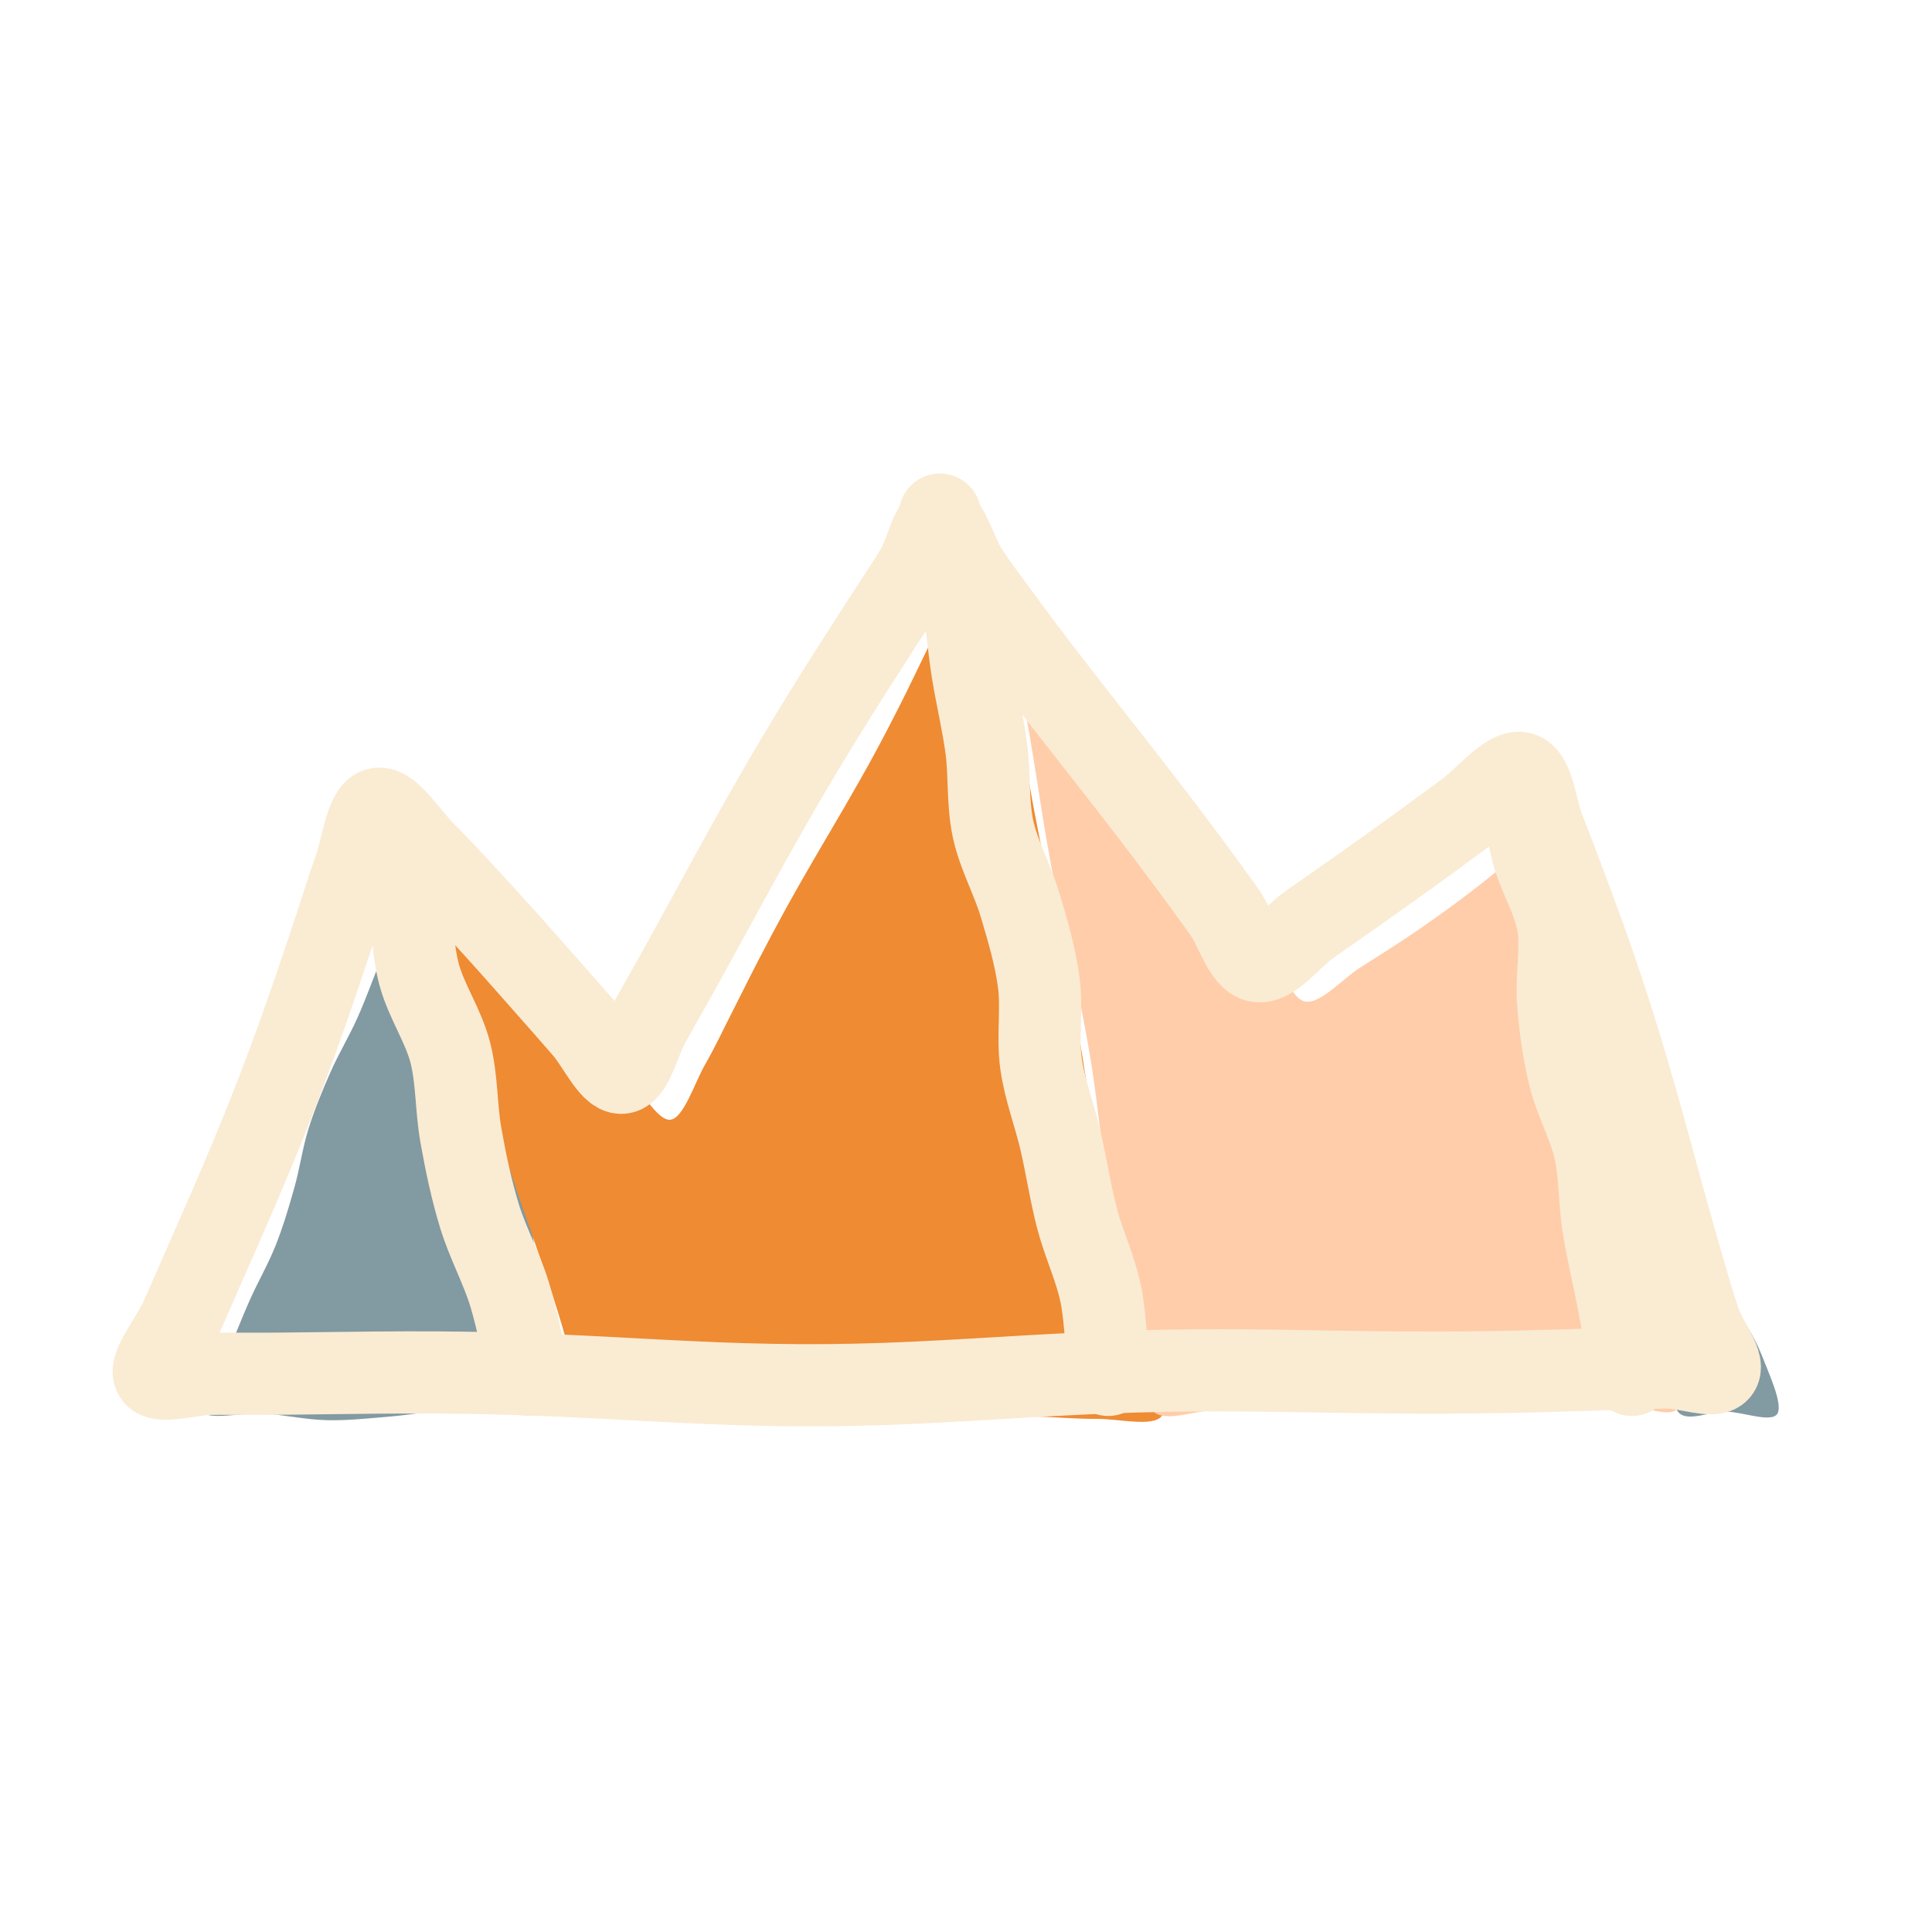
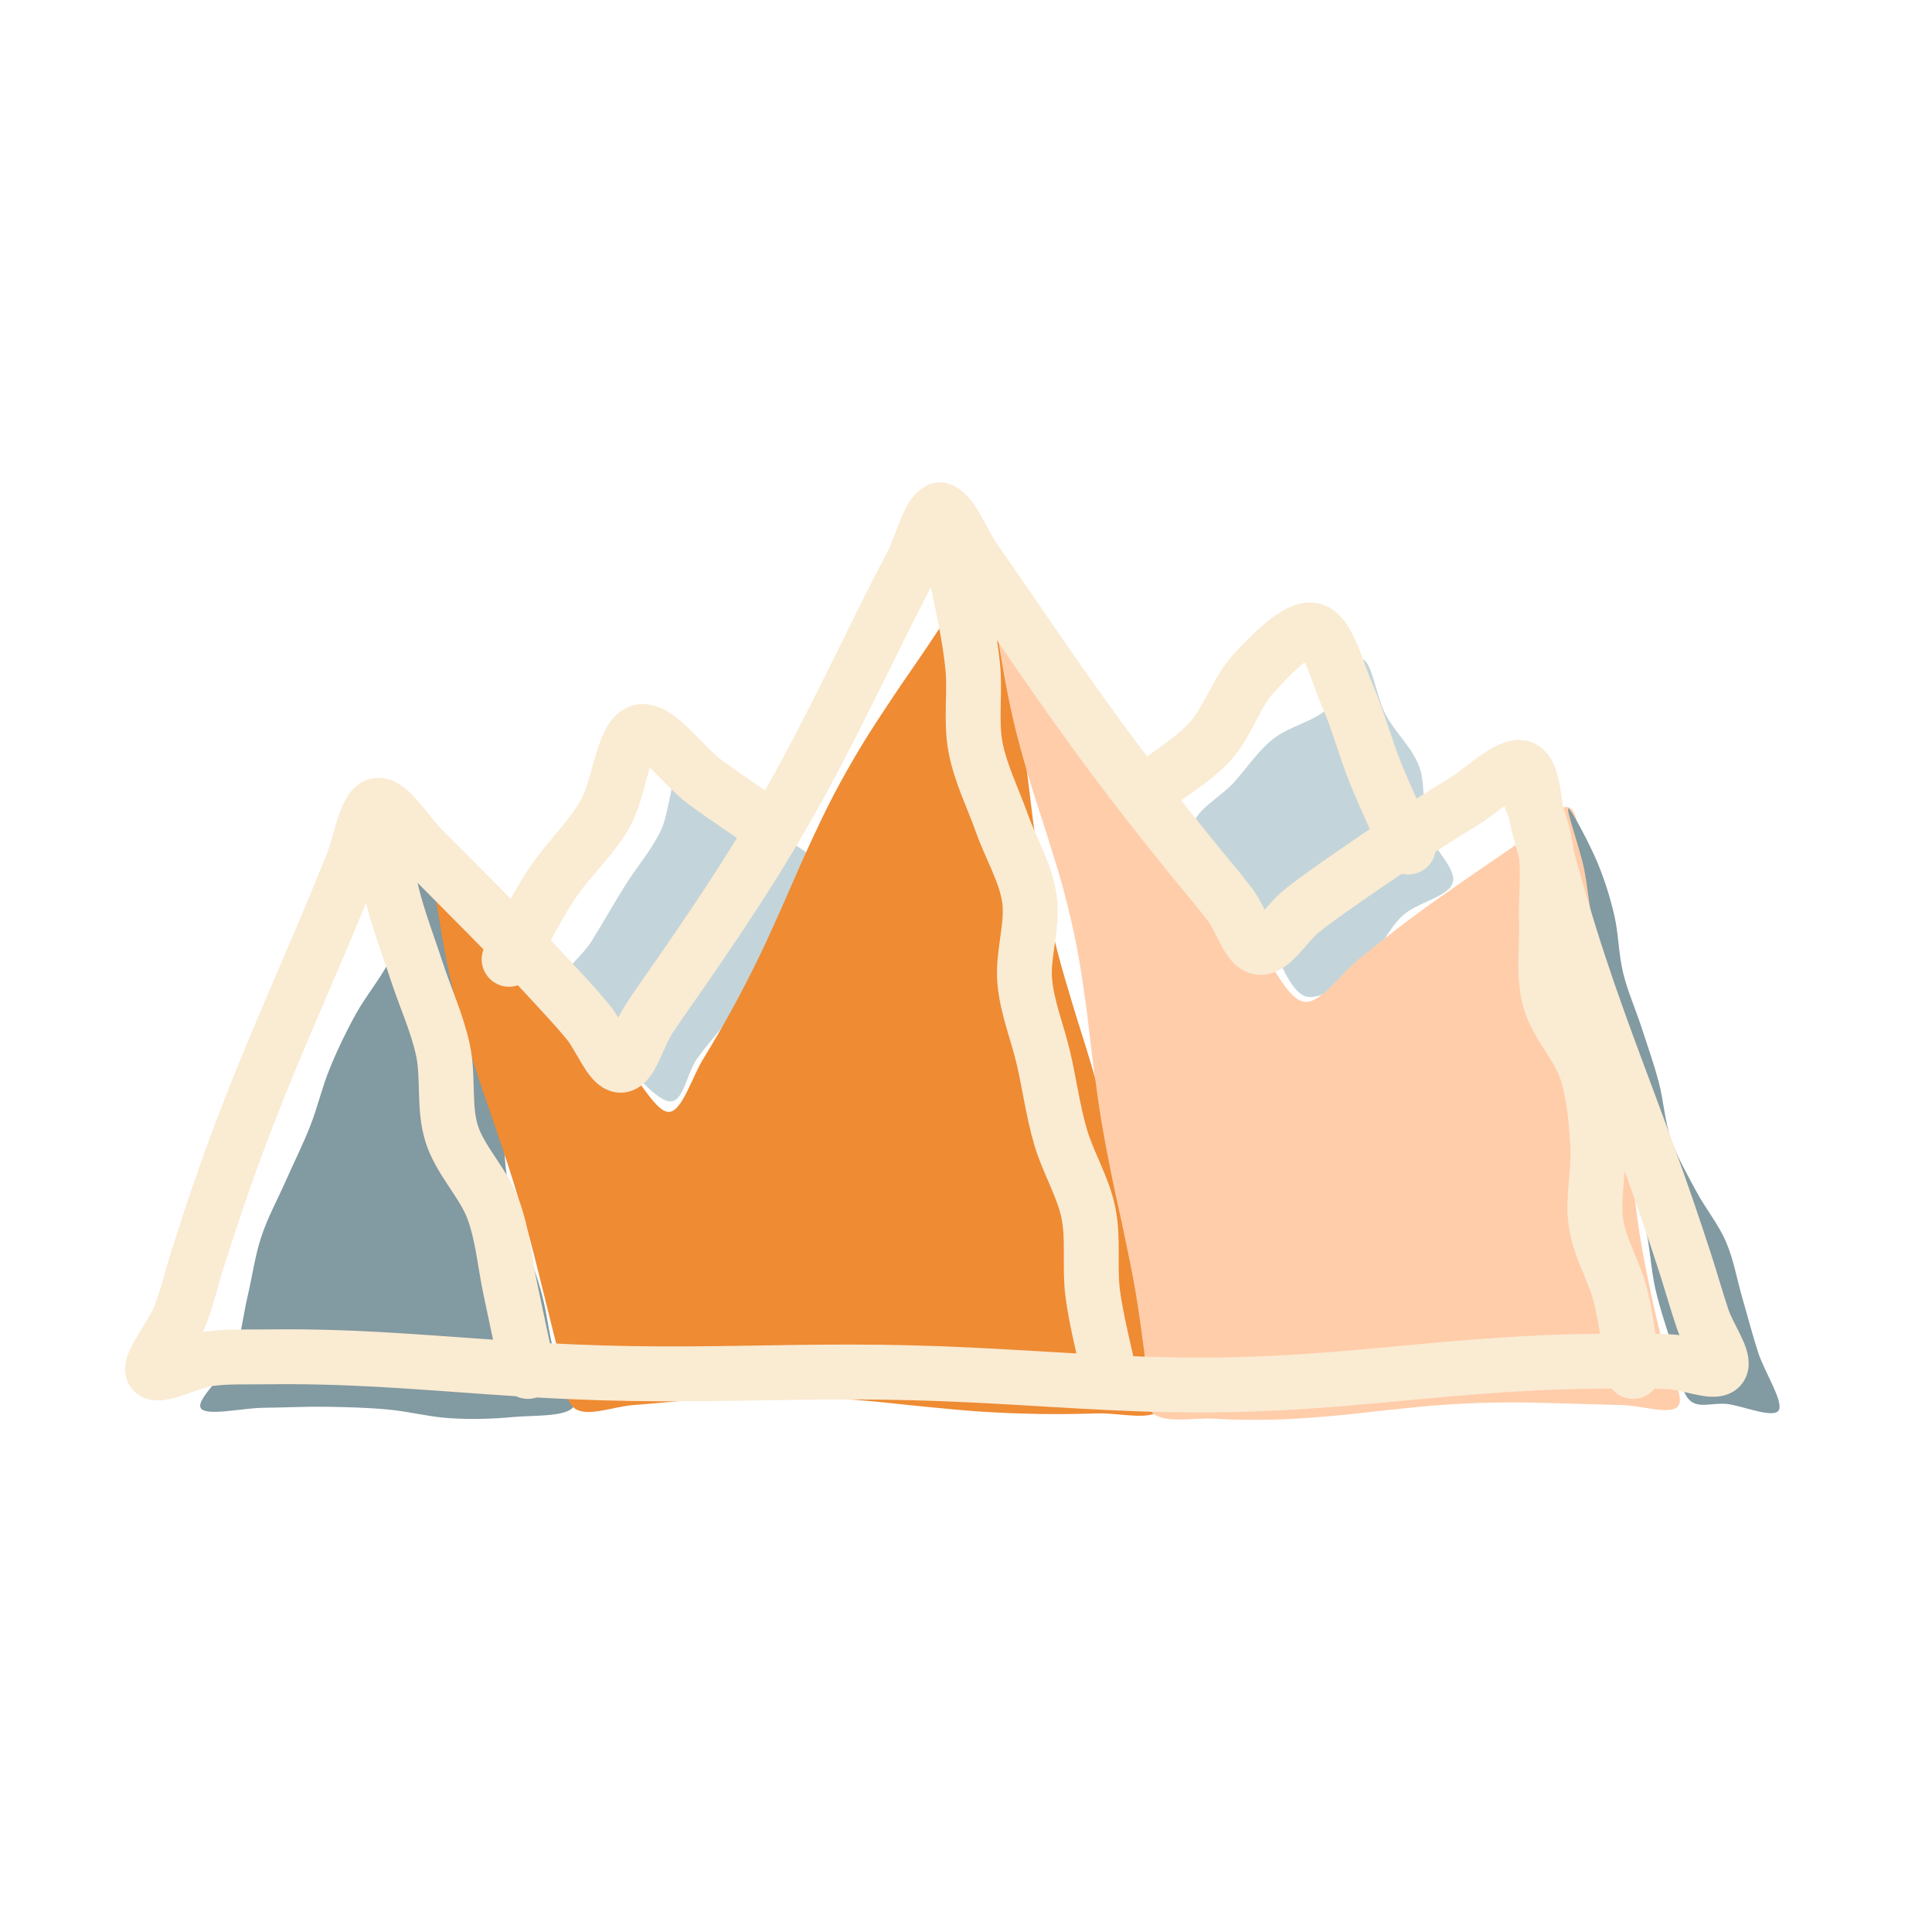
<svg xmlns="http://www.w3.org/2000/svg" viewBox="0 0 64 64" width="64" height="64" role="img" aria-label="Foothills Labs">
-   <g transform="translate(0.16 -0.30) scale(0.121)">
-     <path d="M 40.96 378.88 C 39.23 376.26 45.49 368.81 47.67 363.75 C 49.84 358.68 51.78 353.51 54.03 348.47 C 56.27 343.43 59.08 338.62 61.12 333.49 C 63.16 328.37 64.74 323.06 66.24 317.72 C 67.75 312.39 68.50 306.75 70.15 301.47 C 71.80 296.19 73.91 291.09 76.14 286.04 C 78.36 281.00 81.26 276.21 83.51 271.18 C 85.77 266.14 87.62 260.94 89.68 255.83 C 91.74 250.71 93.75 245.34 95.87 240.48 C 97.99 235.63 101.01 226.59 102.40 226.72 C 103.79 226.85 102.91 236.35 104.18 241.26 C 105.45 246.16 108.11 251.18 110.02 256.15 C 111.93 261.13 114.06 266.04 115.62 271.11 C 117.18 276.18 118.02 281.44 119.37 286.56 C 120.71 291.69 122.12 296.80 123.69 301.86 C 125.26 306.93 127.42 311.84 128.77 316.96 C 130.13 322.08 131.01 327.33 131.81 332.60 C 132.61 337.87 132.63 343.35 133.58 348.58 C 134.53 353.81 135.94 358.99 137.51 363.99 C 139.08 368.99 144.86 376.16 142.99 378.57 C 141.12 380.97 131.92 378.43 126.29 378.42 C 120.67 378.40 114.92 378.14 109.23 378.46 C 103.54 378.78 97.85 379.85 92.16 380.32 C 86.47 380.79 80.78 381.42 75.09 381.28 C 69.40 381.14 63.72 379.87 58.03 379.47 C 52.34 379.07 42.69 381.50 40.96 378.88 Z" fill="#829AA1" stroke="none" transform="translate(13 10)" />
-     <path d="M 102.40 225.28 C 103.88 224.49 110.82 232.30 114.73 236.08 C 118.64 239.86 122.25 243.93 125.88 247.98 C 129.51 252.02 133.03 256.17 136.50 260.36 C 139.97 264.55 143.32 268.86 146.72 273.12 C 150.11 277.38 153.15 281.60 156.89 285.92 C 160.64 290.24 165.55 299.34 169.18 299.03 C 172.81 298.71 175.85 288.89 178.66 284.01 C 181.47 279.13 183.59 274.50 186.03 269.74 C 188.47 264.97 190.82 260.15 193.29 255.40 C 195.75 250.65 198.25 245.92 200.83 241.23 C 203.41 236.54 206.09 231.91 208.76 227.28 C 211.44 222.64 214.20 218.06 216.87 213.43 C 219.54 208.79 222.22 204.15 224.77 199.45 C 227.33 194.75 229.79 190.00 232.21 185.22 C 234.62 180.44 236.91 175.59 239.27 170.77 C 241.62 165.96 243.48 161.30 246.33 156.33 C 249.19 151.36 253.92 140.56 256.38 140.95 C 258.84 141.34 259.96 153.07 261.08 158.67 C 262.21 164.27 262.48 169.26 263.14 174.57 C 263.80 179.87 264.36 185.20 265.07 190.49 C 265.77 195.79 266.51 201.08 267.38 206.34 C 268.25 211.61 269.26 216.84 270.30 222.07 C 271.34 227.30 272.53 232.51 273.64 237.72 C 274.75 242.94 275.92 248.15 276.97 253.37 C 278.01 258.60 279.00 263.84 279.93 269.10 C 280.85 274.35 281.65 279.63 282.51 284.89 C 283.37 290.16 284.14 295.44 285.07 300.70 C 285.99 305.95 286.95 311.20 288.06 316.41 C 289.18 321.63 290.44 326.82 291.76 331.99 C 293.09 337.17 294.59 342.31 296.01 347.46 C 297.44 352.62 299.03 357.47 300.31 362.92 C 301.59 368.38 306.04 377.19 303.69 380.19 C 301.34 383.19 291.77 380.91 286.21 380.93 C 280.65 380.95 275.63 380.54 270.34 380.31 C 265.05 380.08 259.75 379.75 254.46 379.56 C 249.17 379.36 243.88 379.20 238.59 379.13 C 233.30 379.06 228.01 379.11 222.72 379.16 C 217.43 379.20 212.14 379.35 206.85 379.38 C 201.56 379.42 196.27 379.46 190.98 379.37 C 185.69 379.27 180.39 379.07 175.10 378.82 C 169.81 378.56 164.32 378.09 159.23 377.83 C 154.15 377.58 147.52 379.77 144.59 377.28 C 141.65 374.79 142.86 367.83 141.62 362.89 C 140.38 357.95 138.74 352.69 137.15 347.63 C 135.55 342.57 133.77 337.56 132.05 332.54 C 130.33 327.51 128.51 322.52 126.83 317.48 C 125.15 312.44 123.50 307.40 121.99 302.32 C 120.47 297.24 119.09 292.12 117.74 287.00 C 116.40 281.87 115.19 276.71 113.91 271.57 C 112.63 266.43 111.40 261.27 110.06 256.14 C 108.72 251.02 107.13 245.95 105.86 240.81 C 104.58 235.67 100.92 226.07 102.40 225.28 Z" fill="#EE8B33" stroke="none" transform="translate(13 10)" />
-     <path d="M 256.00 143.36 C 257.29 142.84 263.77 151.53 267.29 155.87 C 270.81 160.21 273.95 164.82 277.11 169.41 C 280.28 174.00 283.26 178.73 286.28 183.42 C 289.31 188.11 292.22 192.89 295.25 197.57 C 298.29 202.25 301.35 206.92 304.50 211.52 C 307.66 216.12 310.93 220.64 314.19 225.16 C 317.45 229.69 320.81 234.15 324.05 238.69 C 327.29 243.23 330.47 247.74 333.62 252.41 C 336.78 257.07 338.87 265.86 342.98 266.66 C 347.09 267.47 353.25 260.41 358.26 257.24 C 363.27 254.07 368.21 250.96 373.06 247.65 C 377.91 244.34 382.69 240.92 387.37 237.37 C 392.05 233.82 396.60 230.08 401.16 226.37 C 405.72 222.65 411.78 214.26 414.71 215.07 C 417.63 215.88 417.49 225.83 418.71 231.25 C 419.93 236.67 421.01 242.13 422.02 247.59 C 423.04 253.05 423.87 258.55 424.80 264.03 C 425.73 269.51 426.58 275.00 427.58 280.47 C 428.58 285.93 429.66 291.39 430.79 296.83 C 431.93 302.27 433.22 307.68 434.40 313.11 C 435.59 318.54 436.85 323.96 437.91 329.41 C 438.97 334.87 439.94 340.34 440.76 345.84 C 441.58 351.34 442.17 357.00 442.83 362.41 C 443.48 367.82 446.93 375.89 444.71 378.30 C 442.49 380.72 434.70 377.17 429.51 376.90 C 424.32 376.63 418.89 376.64 413.58 376.71 C 408.27 376.78 402.96 377.08 397.65 377.32 C 392.34 377.57 387.03 377.95 381.72 378.18 C 376.41 378.41 371.11 378.62 365.80 378.70 C 360.49 378.78 355.18 378.72 349.87 378.68 C 344.56 378.64 339.25 378.47 333.94 378.45 C 328.63 378.43 323.36 378.44 318.01 378.57 C 312.65 378.70 305.22 381.73 301.81 379.21 C 298.39 376.69 298.87 368.69 297.51 363.47 C 296.16 358.26 294.80 353.13 293.66 347.92 C 292.51 342.71 291.50 337.48 290.63 332.21 C 289.77 326.95 289.14 321.64 288.48 316.33 C 287.82 311.03 287.34 305.69 286.69 300.38 C 286.04 295.07 285.39 289.76 284.57 284.49 C 283.74 279.22 282.77 273.98 281.73 268.74 C 280.70 263.51 279.49 258.32 278.37 253.10 C 277.24 247.89 276.05 242.69 275.00 237.46 C 273.95 232.23 272.98 226.98 272.07 221.73 C 271.16 216.47 270.40 211.19 269.54 205.92 C 268.67 200.66 267.88 195.38 266.90 190.14 C 265.91 184.89 264.84 179.67 263.61 174.48 C 262.38 169.28 260.80 164.16 259.53 158.97 C 258.26 153.79 254.71 143.88 256.00 143.36 Z" fill="#FFCDAA" stroke="none" transform="translate(13 10)" />
-     <path d="M 414.72 215.04 C 414.68 214.87 417.96 225.03 419.67 229.99 C 421.37 234.96 422.91 239.98 424.96 244.83 C 427.01 249.68 430.00 254.20 431.98 259.07 C 433.97 263.94 435.59 268.93 436.86 274.05 C 438.13 279.16 438.32 284.65 439.58 289.77 C 440.84 294.88 442.72 299.79 444.45 304.75 C 446.17 309.71 448.31 314.52 449.93 319.52 C 451.54 324.52 452.39 329.78 454.14 334.72 C 455.90 339.67 458.17 344.44 460.47 349.20 C 462.76 353.97 465.94 358.25 467.91 363.30 C 469.88 368.35 473.88 376.91 472.27 379.51 C 470.66 382.12 462.75 379.00 458.24 378.94 C 453.73 378.87 447.67 381.90 445.19 379.13 C 442.70 376.36 443.90 367.89 443.31 362.32 C 442.72 356.74 442.76 351.12 441.65 345.67 C 440.54 340.23 438.28 335.00 436.65 329.65 C 435.03 324.30 433.10 319.01 431.90 313.58 C 430.69 308.15 430.44 302.55 429.43 297.08 C 428.43 291.62 427.01 286.23 425.86 280.79 C 424.72 275.35 423.20 269.98 422.54 264.45 C 421.89 258.92 422.38 253.18 421.94 247.61 C 421.50 242.03 421.11 236.46 419.91 231.03 C 418.70 225.60 414.76 215.21 414.72 215.04 Z" fill="#829AA1" stroke="none" transform="translate(13 10)" />
-     <g fill="none" stroke="#FAEBD3" stroke-width="22.5" stroke-linecap="round" stroke-linejoin="round">
-       <path d="M 40.96 378.88 C 39.57 376.43 45.71 368.90 47.99 363.87 C 50.28 358.85 52.45 353.78 54.67 348.73 C 56.89 343.68 59.13 338.64 61.32 333.57 C 63.51 328.51 65.69 323.44 67.80 318.35 C 69.91 313.25 71.98 308.14 73.97 303.00 C 75.97 297.86 77.90 292.69 79.79 287.50 C 81.67 282.32 83.47 277.10 85.27 271.88 C 87.06 266.66 88.78 261.41 90.53 256.17 C 92.28 250.93 93.82 245.81 95.75 240.44 C 97.69 235.06 98.94 224.67 102.13 223.92 C 105.32 223.16 110.92 231.94 114.92 235.90 C 118.92 239.87 122.45 243.74 126.15 247.72 C 129.85 251.70 133.50 255.73 137.13 259.77 C 140.77 263.81 144.35 267.90 147.95 271.97 C 151.55 276.05 155.23 280.19 158.71 284.23 C 162.20 288.26 165.94 296.43 168.88 296.17 C 171.81 295.92 173.78 287.27 176.33 282.69 C 178.89 278.11 181.60 273.38 184.20 268.70 C 186.80 264.03 189.36 259.33 191.93 254.64 C 194.51 249.94 197.05 245.24 199.64 240.55 C 202.22 235.87 204.80 231.18 207.44 226.53 C 210.08 221.87 212.74 217.23 215.46 212.63 C 218.18 208.02 220.95 203.44 223.76 198.88 C 226.56 194.32 229.42 189.79 232.29 185.27 C 235.17 180.75 238.09 176.25 240.98 171.74 C 243.87 167.23 247.15 162.53 249.66 158.21 C 252.17 153.90 253.76 145.78 256.04 145.85 C 258.33 145.92 260.52 154.25 263.36 158.65 C 266.21 163.05 269.80 167.76 273.10 172.26 C 276.39 176.76 279.75 181.21 283.14 185.65 C 286.52 190.09 289.97 194.48 293.40 198.89 C 296.83 203.29 300.30 207.67 303.73 212.07 C 307.16 216.47 310.60 220.87 313.99 225.31 C 317.38 229.74 320.74 234.19 324.06 238.68 C 327.38 243.16 330.73 247.71 333.91 252.21 C 337.08 256.70 339.26 265.05 343.13 265.62 C 347.00 266.19 352.38 258.98 357.11 255.63 C 361.85 252.28 366.74 248.91 371.54 245.52 C 376.33 242.12 381.12 238.72 385.88 235.28 C 390.64 231.84 395.24 228.39 400.09 224.86 C 404.93 221.33 411.41 213.35 414.94 214.11 C 418.48 214.87 419.29 224.43 421.29 229.44 C 423.28 234.44 425.08 239.24 426.93 244.15 C 428.78 249.07 430.62 253.99 432.39 258.93 C 434.16 263.87 435.88 268.83 437.54 273.81 C 439.19 278.80 440.78 283.80 442.32 288.83 C 443.85 293.85 445.32 298.90 446.76 303.95 C 448.21 309.01 449.59 314.09 450.99 319.16 C 452.39 324.23 453.75 329.31 455.17 334.37 C 456.58 339.44 458.00 344.50 459.48 349.54 C 460.97 354.58 462.45 359.93 464.08 364.62 C 465.71 369.31 470.68 375.62 469.28 377.67 C 467.88 379.72 460.51 376.96 455.68 376.90 C 450.85 376.83 445.44 377.14 440.32 377.27 C 435.20 377.41 430.08 377.59 424.96 377.72 C 419.84 377.86 414.72 378.00 409.60 378.09 C 404.48 378.18 399.36 378.24 394.24 378.26 C 389.12 378.28 384.00 378.25 378.88 378.21 C 373.76 378.17 368.64 378.08 363.52 378.00 C 358.40 377.93 353.28 377.82 348.16 377.76 C 343.04 377.70 337.92 377.63 332.80 377.63 C 327.68 377.64 322.56 377.67 317.44 377.76 C 312.32 377.85 307.20 378.00 302.08 378.20 C 296.96 378.39 291.84 378.65 286.72 378.92 C 281.60 379.19 276.48 379.51 271.36 379.81 C 266.24 380.10 261.12 380.42 256.00 380.68 C 250.88 380.94 245.76 381.20 240.64 381.37 C 235.52 381.54 230.40 381.66 225.28 381.71 C 220.16 381.75 215.04 381.72 209.92 381.63 C 204.80 381.55 199.68 381.37 194.56 381.18 C 189.44 380.98 184.32 380.71 179.20 380.46 C 174.08 380.20 168.96 379.90 163.84 379.65 C 158.72 379.39 153.60 379.13 148.48 378.93 C 143.36 378.73 138.24 378.55 133.12 378.43 C 128.00 378.32 122.88 378.25 117.76 378.22 C 112.64 378.19 107.52 378.22 102.40 378.25 C 97.28 378.29 92.16 378.37 87.04 378.42 C 81.92 378.48 76.80 378.55 71.68 378.58 C 66.56 378.61 61.44 378.54 56.32 378.59 C 51.20 378.64 42.35 381.33 40.96 378.88 Z" />
-       <path d="M 102.40 225.28 C 103.66 228.86 108.11 239.43 109.95 246.77 C 111.79 254.11 111.44 262.04 113.44 269.34 C 115.44 276.64 120.04 283.25 121.94 290.58 C 123.84 297.91 123.52 305.83 124.86 313.30 C 126.19 320.78 127.74 328.20 129.96 335.45 C 132.18 342.69 135.94 349.52 138.17 356.76 C 140.40 364.00 142.50 375.19 143.36 378.88" />
-       <path d="M 256.00 143.36 C 256.97 146.87 260.37 157.33 261.85 164.45 C 263.33 171.57 263.74 178.90 264.88 186.08 C 266.03 193.27 267.77 200.34 268.72 207.56 C 269.66 214.79 269.01 222.33 270.55 229.44 C 272.08 236.55 275.86 243.22 277.94 250.22 C 280.03 257.22 282.11 264.22 283.06 271.45 C 284.02 278.67 282.68 286.34 283.67 293.56 C 284.66 300.78 287.36 307.66 289.01 314.75 C 290.66 321.83 291.70 329.04 293.55 336.09 C 295.40 343.14 298.68 349.90 300.10 357.04 C 301.52 364.17 301.75 375.24 302.08 378.88" />
-       <path d="M 414.72 215.04 C 415.30 218.47 416.44 228.85 418.18 235.59 C 419.93 242.33 424.02 248.63 425.20 255.48 C 426.37 262.32 424.71 269.70 425.23 276.67 C 425.76 283.64 426.70 290.53 428.37 297.28 C 430.04 304.03 433.72 310.41 435.25 317.19 C 436.78 323.97 436.51 331.09 437.58 337.95 C 438.64 344.82 440.33 351.57 441.64 358.39 C 442.95 365.21 444.81 375.47 445.44 378.88" />
+   <g transform="translate(0.11 -0.49) scale(0.1212)">
+     <path d="M 138.24 266.24 C 137.27 261.18 144.69 256.28 147.81 251.24 C 150.94 246.20 153.84 241.03 156.99 236.00 C 160.13 230.97 163.89 226.79 166.69 221.08 C 169.49 215.36 169.58 202.30 173.79 201.73 C 178.00 201.17 185.98 212.89 191.93 217.70 C 197.88 222.50 208.19 226.44 209.48 230.56 C 210.77 234.69 202.03 237.85 199.65 242.43 C 197.28 247.02 197.44 253.31 195.23 258.07 C 193.03 262.83 189.52 266.79 186.42 271.00 C 183.33 275.21 179.53 279.33 176.65 283.34 C 173.77 287.35 172.96 295.37 169.12 295.08 C 165.29 294.78 158.77 286.38 153.62 281.58 C 148.48 276.77 139.21 271.30 138.24 266.24 Z" fill="#C3D5DA" stroke="none" transform="translate(13 10)" />
+     <path d="M 312.32 220.16 C 312.01 215.86 319.58 212.06 323.22 208.02 C 326.87 203.99 329.87 199.31 334.17 195.93 C 338.46 192.54 344.97 191.34 349.00 187.72 C 353.03 184.10 355.73 173.94 358.37 174.22 C 361.01 174.50 362.25 184.52 364.85 189.42 C 367.46 194.32 372.13 198.40 374.01 203.63 C 375.89 208.85 374.62 215.49 376.14 220.77 C 377.67 226.04 384.30 231.34 383.16 235.28 C 382.03 239.22 373.45 240.56 369.34 244.41 C 365.22 248.26 362.88 254.74 358.49 258.40 C 354.10 262.06 347.28 267.64 343.01 266.38 C 338.74 265.12 335.83 256.27 332.85 250.85 C 329.86 245.42 328.51 238.95 325.09 233.83 C 321.67 228.72 312.63 224.46 312.32 220.16 Z" fill="#C3D5DA" stroke="none" transform="translate(13 10)" />
+     <g fill="none" stroke="#FAEBD3" stroke-width="15.0" stroke-linecap="round" stroke-linejoin="round">
+       <path d="M 138.24 266.24 C 140.19 262.80 145.60 252.23 149.94 245.62 C 154.29 239.00 160.30 233.45 164.30 226.54 C 168.29 219.64 169.33 205.64 173.92 204.19 C 178.51 202.74 185.84 213.46 191.84 217.83 C 197.84 222.20 206.91 228.30 209.92 230.40" />
+       <path d="M 312.32 220.16 C 315.20 217.92 324.70 212.06 329.61 206.73 C 334.52 201.40 337.07 193.26 341.79 188.19 C 346.51 183.12 353.65 175.28 357.92 176.31 C 362.19 177.34 364.56 187.88 367.41 194.36 C 370.26 200.85 372.26 208.36 375.02 215.22 C 377.79 222.08 382.50 232.14 384.00 235.52" />
+     </g>
+     <path d="M 40.96 378.88 C 39.60 376.52 47.75 369.72 49.88 364.63 C 52.02 359.55 52.49 353.80 53.76 348.37 C 55.04 342.94 55.78 337.30 57.52 332.05 C 59.25 326.80 61.93 321.94 64.16 316.89 C 66.39 311.84 68.88 306.90 70.89 301.77 C 72.90 296.63 74.14 291.19 76.22 286.08 C 78.30 280.97 80.69 275.99 83.39 271.13 C 86.09 266.27 89.83 261.82 92.40 256.92 C 94.98 252.01 97.19 246.88 98.85 241.68 C 100.52 236.48 101.07 225.88 102.40 225.69 C 103.73 225.51 105.45 235.50 106.83 240.55 C 108.20 245.60 109.06 250.93 110.65 255.98 C 112.25 261.04 114.58 265.90 116.42 270.90 C 118.26 275.89 120.51 280.78 121.68 285.95 C 122.84 291.12 122.86 296.60 123.42 301.94 C 123.97 307.27 123.99 312.75 125.02 317.96 C 126.06 323.17 128.08 328.11 129.64 333.18 C 131.19 338.25 133.02 343.25 134.35 348.38 C 135.68 353.51 136.17 358.95 137.60 363.96 C 139.02 368.98 144.77 375.58 142.88 378.48 C 141.00 381.38 131.90 380.81 126.29 381.35 C 120.68 381.88 114.92 382.02 109.23 381.68 C 103.54 381.34 97.85 379.82 92.16 379.29 C 86.47 378.77 80.78 378.61 75.09 378.54 C 69.40 378.46 63.72 378.76 58.03 378.82 C 52.34 378.87 42.32 381.24 40.96 378.88 Z" fill="#829AA1" stroke="none" transform="translate(13 10)" />
+     <path d="M 102.40 225.28 C 103.52 224.87 108.71 234.25 112.13 238.49 C 115.55 242.73 119.24 246.73 122.94 250.70 C 126.64 254.68 130.51 258.51 134.34 262.36 C 138.17 266.22 142.11 269.98 145.94 273.84 C 149.76 277.71 153.44 281.53 157.29 285.55 C 161.15 289.56 165.59 298.25 169.06 297.94 C 172.54 297.64 175.30 288.41 178.15 283.72 C 181.01 279.04 183.64 274.53 186.21 269.84 C 188.78 265.14 191.23 260.38 193.57 255.56 C 195.92 250.74 198.07 245.81 200.27 240.91 C 202.47 236.01 204.54 231.03 206.79 226.16 C 209.04 221.28 211.29 216.41 213.77 211.67 C 216.25 206.92 218.89 202.27 221.66 197.69 C 224.43 193.11 227.43 188.66 230.39 184.19 C 233.36 179.73 236.49 175.35 239.47 170.89 C 242.44 166.42 245.52 161.92 248.26 157.42 C 251.01 152.92 254.17 143.60 255.92 143.88 C 257.67 144.16 257.74 153.97 258.76 159.12 C 259.78 164.27 261.03 169.55 262.03 174.78 C 263.04 180.02 263.97 185.27 264.79 190.55 C 265.61 195.82 266.27 201.13 266.97 206.42 C 267.66 211.72 268.22 217.05 268.98 222.33 C 269.74 227.62 270.50 232.90 271.51 238.14 C 272.52 243.38 273.70 248.58 275.02 253.76 C 276.34 258.93 277.92 264.06 279.45 269.19 C 280.98 274.33 282.69 279.43 284.21 284.56 C 285.72 289.70 287.25 294.84 288.54 300.02 C 289.84 305.20 290.98 310.41 292.00 315.64 C 293.02 320.88 293.82 326.16 294.66 331.42 C 295.50 336.69 296.20 341.99 297.05 347.26 C 297.91 352.53 298.81 357.65 299.77 363.03 C 300.74 368.40 305.11 376.62 302.85 379.50 C 300.59 382.39 291.63 380.18 286.21 380.35 C 280.79 380.52 275.63 380.59 270.34 380.51 C 265.05 380.43 259.75 380.22 254.46 379.88 C 249.17 379.55 243.88 378.99 238.59 378.49 C 233.30 377.99 228.01 377.33 222.72 376.88 C 217.43 376.44 212.14 376.00 206.85 375.82 C 201.56 375.64 196.27 375.64 190.98 375.79 C 185.69 375.94 180.39 376.36 175.10 376.73 C 169.81 377.11 164.54 377.68 159.23 378.07 C 153.92 378.45 146.65 381.44 143.24 379.04 C 139.82 376.64 140.15 368.79 138.76 363.66 C 137.36 358.52 136.16 353.38 134.86 348.24 C 133.56 343.10 132.34 337.94 130.96 332.83 C 129.58 327.71 128.12 322.62 126.56 317.55 C 125.00 312.48 123.26 307.46 121.58 302.43 C 119.89 297.39 118.07 292.39 116.44 287.34 C 114.81 282.29 113.19 277.24 111.81 272.13 C 110.43 267.01 109.22 261.85 108.15 256.65 C 107.07 251.45 106.34 246.17 105.38 240.94 C 104.43 235.71 101.28 225.69 102.40 225.28 Z" fill="#EE8B33" stroke="none" transform="translate(13 10)" />
+     <path d="M 256.00 143.36 C 257.46 142.89 262.93 152.12 266.33 156.55 C 269.72 160.98 273.04 165.46 276.37 169.94 C 279.69 174.42 283.08 178.86 286.26 183.44 C 289.44 188.02 292.52 192.67 295.47 197.42 C 298.41 202.17 301.15 207.06 303.94 211.92 C 306.74 216.77 309.37 221.74 312.23 226.55 C 315.09 231.36 317.97 236.15 321.10 240.77 C 324.23 245.39 327.37 249.76 330.99 254.27 C 334.61 258.79 338.39 267.55 342.81 267.87 C 347.23 268.19 352.74 259.94 357.50 256.18 C 362.26 252.41 366.67 248.81 371.38 245.29 C 376.08 241.77 380.91 238.43 385.72 235.06 C 390.53 231.69 395.38 228.46 400.23 225.07 C 405.09 221.67 411.72 213.66 414.84 214.69 C 417.97 215.71 417.59 225.75 418.98 231.20 C 420.36 236.65 421.85 241.97 423.16 247.38 C 424.46 252.79 425.78 258.19 426.80 263.65 C 427.83 269.12 428.65 274.62 429.32 280.14 C 429.98 285.67 430.35 291.26 430.81 296.82 C 431.27 302.39 431.54 307.99 432.08 313.54 C 432.62 319.10 433.21 324.64 434.05 330.14 C 434.88 335.63 435.96 341.08 437.10 346.52 C 438.24 351.96 439.60 357.47 440.88 362.78 C 442.16 368.08 446.66 375.80 444.77 378.35 C 442.87 380.90 434.71 378.20 429.51 378.08 C 424.31 377.95 418.89 377.75 413.58 377.63 C 408.27 377.50 402.96 377.30 397.65 377.35 C 392.34 377.40 387.03 377.58 381.72 377.92 C 376.41 378.26 371.11 378.86 365.80 379.39 C 360.49 379.91 355.18 380.64 349.87 381.08 C 344.56 381.53 339.25 381.95 333.94 382.06 C 328.63 382.18 323.49 382.12 318.01 381.80 C 312.52 381.48 304.23 383.25 301.03 380.15 C 297.83 377.06 299.55 368.68 298.79 363.22 C 298.04 357.76 297.40 352.63 296.50 347.37 C 295.61 342.11 294.50 336.89 293.42 331.67 C 292.35 326.44 291.10 321.25 290.05 316.02 C 288.99 310.80 287.96 305.57 287.09 300.30 C 286.22 295.04 285.54 289.74 284.83 284.44 C 284.13 279.14 283.61 273.81 282.87 268.52 C 282.12 263.23 281.39 257.94 280.37 252.71 C 279.35 247.47 278.12 242.28 276.74 237.12 C 275.36 231.95 273.67 226.85 272.09 221.72 C 270.50 216.60 268.73 211.51 267.22 206.37 C 265.71 201.24 264.25 196.09 263.04 190.89 C 261.83 185.69 260.86 180.45 259.95 175.19 C 259.04 169.94 258.24 164.66 257.58 159.35 C 256.93 154.05 254.54 143.83 256.00 143.36 Z" fill="#FFCDAA" stroke="none" transform="translate(13 10)" />
+     <path d="M 414.72 215.04 C 415.29 214.68 420.30 224.23 422.39 229.06 C 424.48 233.89 426.05 238.90 427.27 244.03 C 428.49 249.17 428.46 254.73 429.70 259.85 C 430.94 264.98 433.10 269.79 434.73 274.78 C 436.35 279.77 438.12 284.72 439.46 289.81 C 440.80 294.90 441.08 300.36 442.78 305.32 C 444.49 310.29 447.18 314.91 449.69 319.60 C 452.20 324.29 455.75 328.62 457.84 333.45 C 459.93 338.29 460.79 343.54 462.25 348.59 C 463.72 353.64 464.97 358.58 466.64 363.74 C 468.31 368.89 473.65 377.16 472.25 379.51 C 470.85 381.85 462.32 378.27 458.24 377.79 C 454.16 377.31 450.27 379.19 447.77 376.62 C 445.27 374.04 444.78 367.39 443.24 362.33 C 441.70 357.27 439.75 351.68 438.52 346.26 C 437.30 340.83 437.11 335.21 435.89 329.79 C 434.66 324.37 432.54 319.11 431.17 313.72 C 429.80 308.32 428.18 302.97 427.66 297.41 C 427.13 291.86 428.26 286.00 428.02 280.39 C 427.78 274.78 427.28 269.22 426.22 263.76 C 425.16 258.31 422.87 253.09 421.66 247.66 C 420.45 242.23 420.14 236.64 418.98 231.20 C 417.83 225.76 414.15 215.40 414.72 215.04 Z" fill="#829AA1" stroke="none" transform="translate(13 10)" />
+     <g fill="none" stroke="#FAEBD3" stroke-width="15.0" stroke-linecap="round" stroke-linejoin="round">
+       <path d="M 40.96 378.88 C 39.61 376.97 46.17 369.08 48.20 363.96 C 50.22 358.83 51.44 353.38 53.12 348.11 C 54.80 342.84 56.49 337.58 58.27 332.35 C 60.05 327.13 61.89 321.92 63.81 316.75 C 65.72 311.58 67.72 306.44 69.77 301.32 C 71.82 296.20 73.95 291.11 76.09 286.03 C 78.22 280.94 80.43 275.88 82.59 270.81 C 84.75 265.73 86.94 260.67 89.07 255.58 C 91.20 250.50 93.17 245.51 95.36 240.28 C 97.54 235.05 98.97 224.86 102.18 224.18 C 105.40 223.49 110.64 232.24 114.64 236.16 C 118.63 240.09 122.32 243.86 126.15 247.72 C 129.98 251.58 133.83 255.42 137.61 259.33 C 141.39 263.23 145.16 267.15 148.84 271.14 C 152.53 275.14 156.42 279.27 159.74 283.28 C 163.06 287.28 166.00 295.29 168.77 295.20 C 171.55 295.10 173.58 287.00 176.37 282.71 C 179.16 278.42 182.47 273.87 185.51 269.44 C 188.54 265.01 191.61 260.60 194.59 256.14 C 197.56 251.68 200.52 247.20 203.38 242.67 C 206.24 238.14 209.03 233.58 211.73 228.96 C 214.43 224.34 217.04 219.67 219.58 214.96 C 222.13 210.26 224.58 205.49 227.01 200.72 C 229.45 195.96 231.81 191.14 234.19 186.34 C 236.58 181.55 238.92 176.73 241.33 171.94 C 243.73 167.15 246.17 162.35 248.62 157.63 C 251.07 152.90 253.19 143.67 256.00 143.58 C 258.82 143.50 262.36 152.56 265.53 157.11 C 268.71 161.66 271.89 166.28 275.05 170.87 C 278.22 175.46 281.35 180.08 284.53 184.66 C 287.71 189.24 290.90 193.82 294.15 198.35 C 297.39 202.89 300.68 207.40 304.03 211.86 C 307.37 216.32 310.78 220.74 314.22 225.14 C 317.67 229.54 321.18 233.88 324.68 238.24 C 328.19 242.59 332.11 247.13 335.25 251.25 C 338.39 255.38 340.19 262.72 343.50 262.99 C 346.81 263.25 350.79 256.23 355.11 252.82 C 359.42 249.41 364.58 245.87 369.40 242.52 C 374.22 239.17 379.10 235.90 384.03 232.69 C 388.96 229.49 393.79 226.41 398.95 223.27 C 404.11 220.14 411.53 212.78 414.99 213.90 C 418.45 215.01 418.24 224.76 419.71 229.98 C 421.18 235.20 422.39 240.16 423.82 245.22 C 425.26 250.28 426.75 255.32 428.32 260.33 C 429.89 265.34 431.55 270.32 433.25 275.29 C 434.96 280.25 436.75 285.19 438.55 290.12 C 440.35 295.05 442.21 299.97 444.04 304.89 C 445.86 309.81 447.71 314.73 449.50 319.67 C 451.29 324.60 453.06 329.55 454.76 334.51 C 456.47 339.48 458.12 344.46 459.74 349.46 C 461.35 354.45 462.85 359.79 464.44 364.49 C 466.03 369.20 470.74 375.71 469.28 377.67 C 467.82 379.63 460.51 376.52 455.68 376.25 C 450.85 375.98 445.44 376.04 440.32 376.05 C 435.20 376.07 430.08 376.15 424.96 376.33 C 419.84 376.50 414.72 376.78 409.60 377.11 C 404.48 377.44 399.36 377.87 394.24 378.30 C 389.12 378.74 384.00 379.25 378.88 379.71 C 373.76 380.17 368.64 380.66 363.52 381.05 C 358.40 381.44 353.28 381.81 348.16 382.06 C 343.04 382.31 337.92 382.49 332.80 382.56 C 327.68 382.64 322.56 382.60 317.44 382.50 C 312.32 382.39 307.20 382.18 302.08 381.94 C 296.96 381.71 291.84 381.39 286.72 381.10 C 281.60 380.81 276.48 380.47 271.36 380.21 C 266.24 379.94 261.12 379.68 256.00 379.49 C 250.88 379.31 245.76 379.17 240.64 379.10 C 235.52 379.03 230.40 379.03 225.28 379.05 C 220.16 379.07 215.04 379.17 209.92 379.24 C 204.80 379.31 199.68 379.42 194.56 379.47 C 189.44 379.52 184.32 379.57 179.20 379.54 C 174.08 379.51 168.96 379.43 163.84 379.28 C 158.72 379.13 153.60 378.91 148.48 378.64 C 143.36 378.37 138.24 378.02 133.12 377.67 C 128.00 377.33 122.88 376.92 117.76 376.57 C 112.64 376.23 107.52 375.86 102.40 375.59 C 97.28 375.33 92.16 375.09 87.04 374.98 C 81.92 374.86 76.80 374.83 71.68 374.90 C 66.56 374.97 61.44 374.74 56.32 375.41 C 51.20 376.07 42.31 380.79 40.96 378.88 Z" />
+       <path d="M 102.40 225.28 C 103.01 229.03 104.32 240.44 106.08 247.80 C 107.84 255.17 110.63 262.26 112.97 269.47 C 115.32 276.68 118.57 283.64 120.16 291.05 C 121.76 298.46 120.27 306.69 122.55 313.92 C 124.82 321.15 131.15 327.30 133.83 334.42 C 136.51 341.54 137.05 349.23 138.64 356.64 C 140.23 364.05 142.57 375.17 143.36 378.88" />
+       <path d="M 256.00 143.36 C 256.86 146.90 259.70 157.46 261.19 164.58 C 262.68 171.69 264.19 178.81 264.94 186.07 C 265.69 193.33 264.37 201.00 265.70 208.15 C 267.02 215.30 270.44 222.05 272.90 228.97 C 275.36 235.90 279.41 242.52 280.45 249.73 C 281.50 256.93 278.52 264.93 279.17 272.21 C 279.81 279.49 282.70 286.34 284.33 293.43 C 285.96 300.52 286.91 307.75 288.95 314.76 C 290.99 321.77 295.11 328.37 296.57 335.50 C 298.04 342.62 296.83 350.27 297.74 357.50 C 298.66 364.73 301.36 375.32 302.08 378.88" />
+       <path d="M 414.72 215.04 C 415.83 218.36 420.23 228.14 421.40 234.99 C 422.57 241.83 421.56 249.09 421.76 256.12 C 421.97 263.15 420.82 270.43 422.63 277.16 C 424.44 283.88 430.44 289.83 432.64 296.48 C 434.83 303.14 435.35 310.11 435.79 317.09 C 436.24 324.07 434.27 331.51 435.31 338.38 C 436.35 345.25 440.36 351.57 442.05 358.32 C 443.74 365.07 444.87 375.45 445.44 378.88" />
+       <path d="M 138.24 266.24 C 140.19 262.80 145.53 252.20 149.92 245.60 C 154.30 239.01 160.54 233.60 164.54 226.68 C 168.54 219.77 169.36 205.60 173.91 204.12 C 178.45 202.65 185.82 213.47 191.82 217.85 C 197.82 222.23 206.90 228.31 209.92 230.40" />
+       <path d="M 312.32 220.16 C 315.24 217.96 324.94 212.30 329.82 206.94 C 334.71 201.59 336.98 193.12 341.65 188.05 C 346.33 182.99 353.57 175.51 357.87 176.56 C 362.17 177.61 364.61 187.89 367.46 194.34 C 370.31 200.79 372.22 208.38 374.98 215.24 C 377.73 222.11 382.50 232.14 384.00 235.52" />
    </g>
  </g>
</svg>
